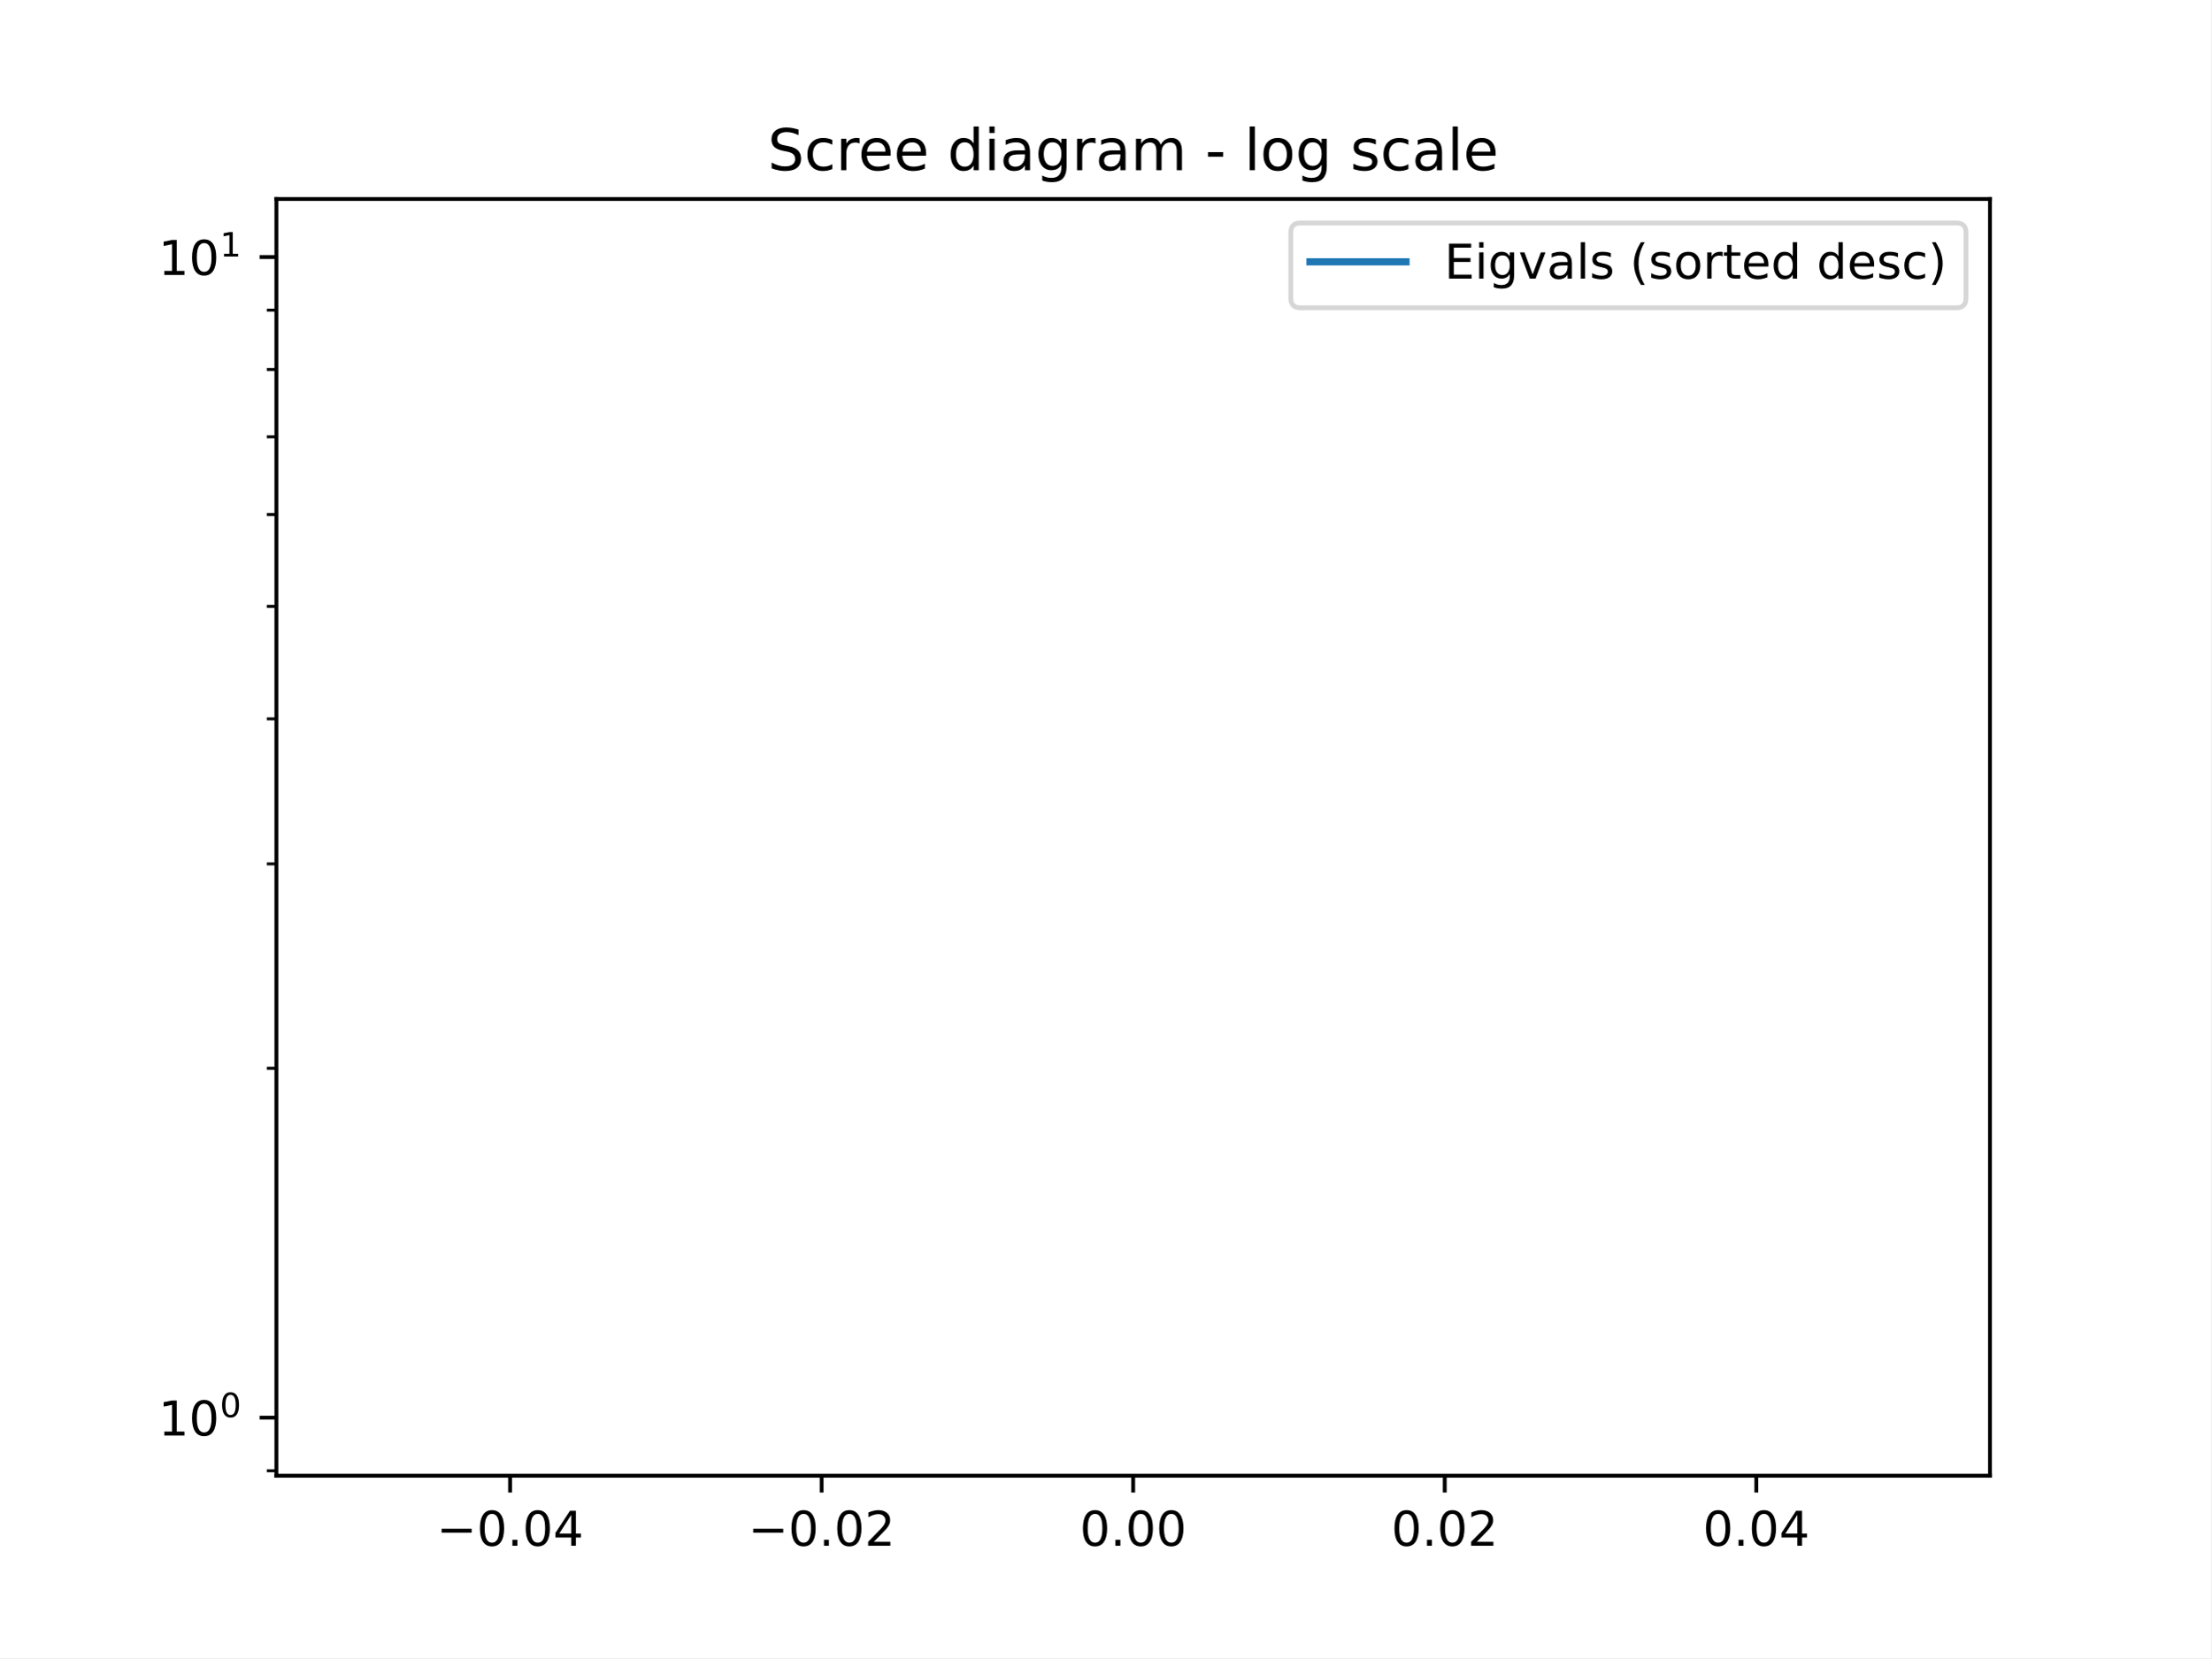
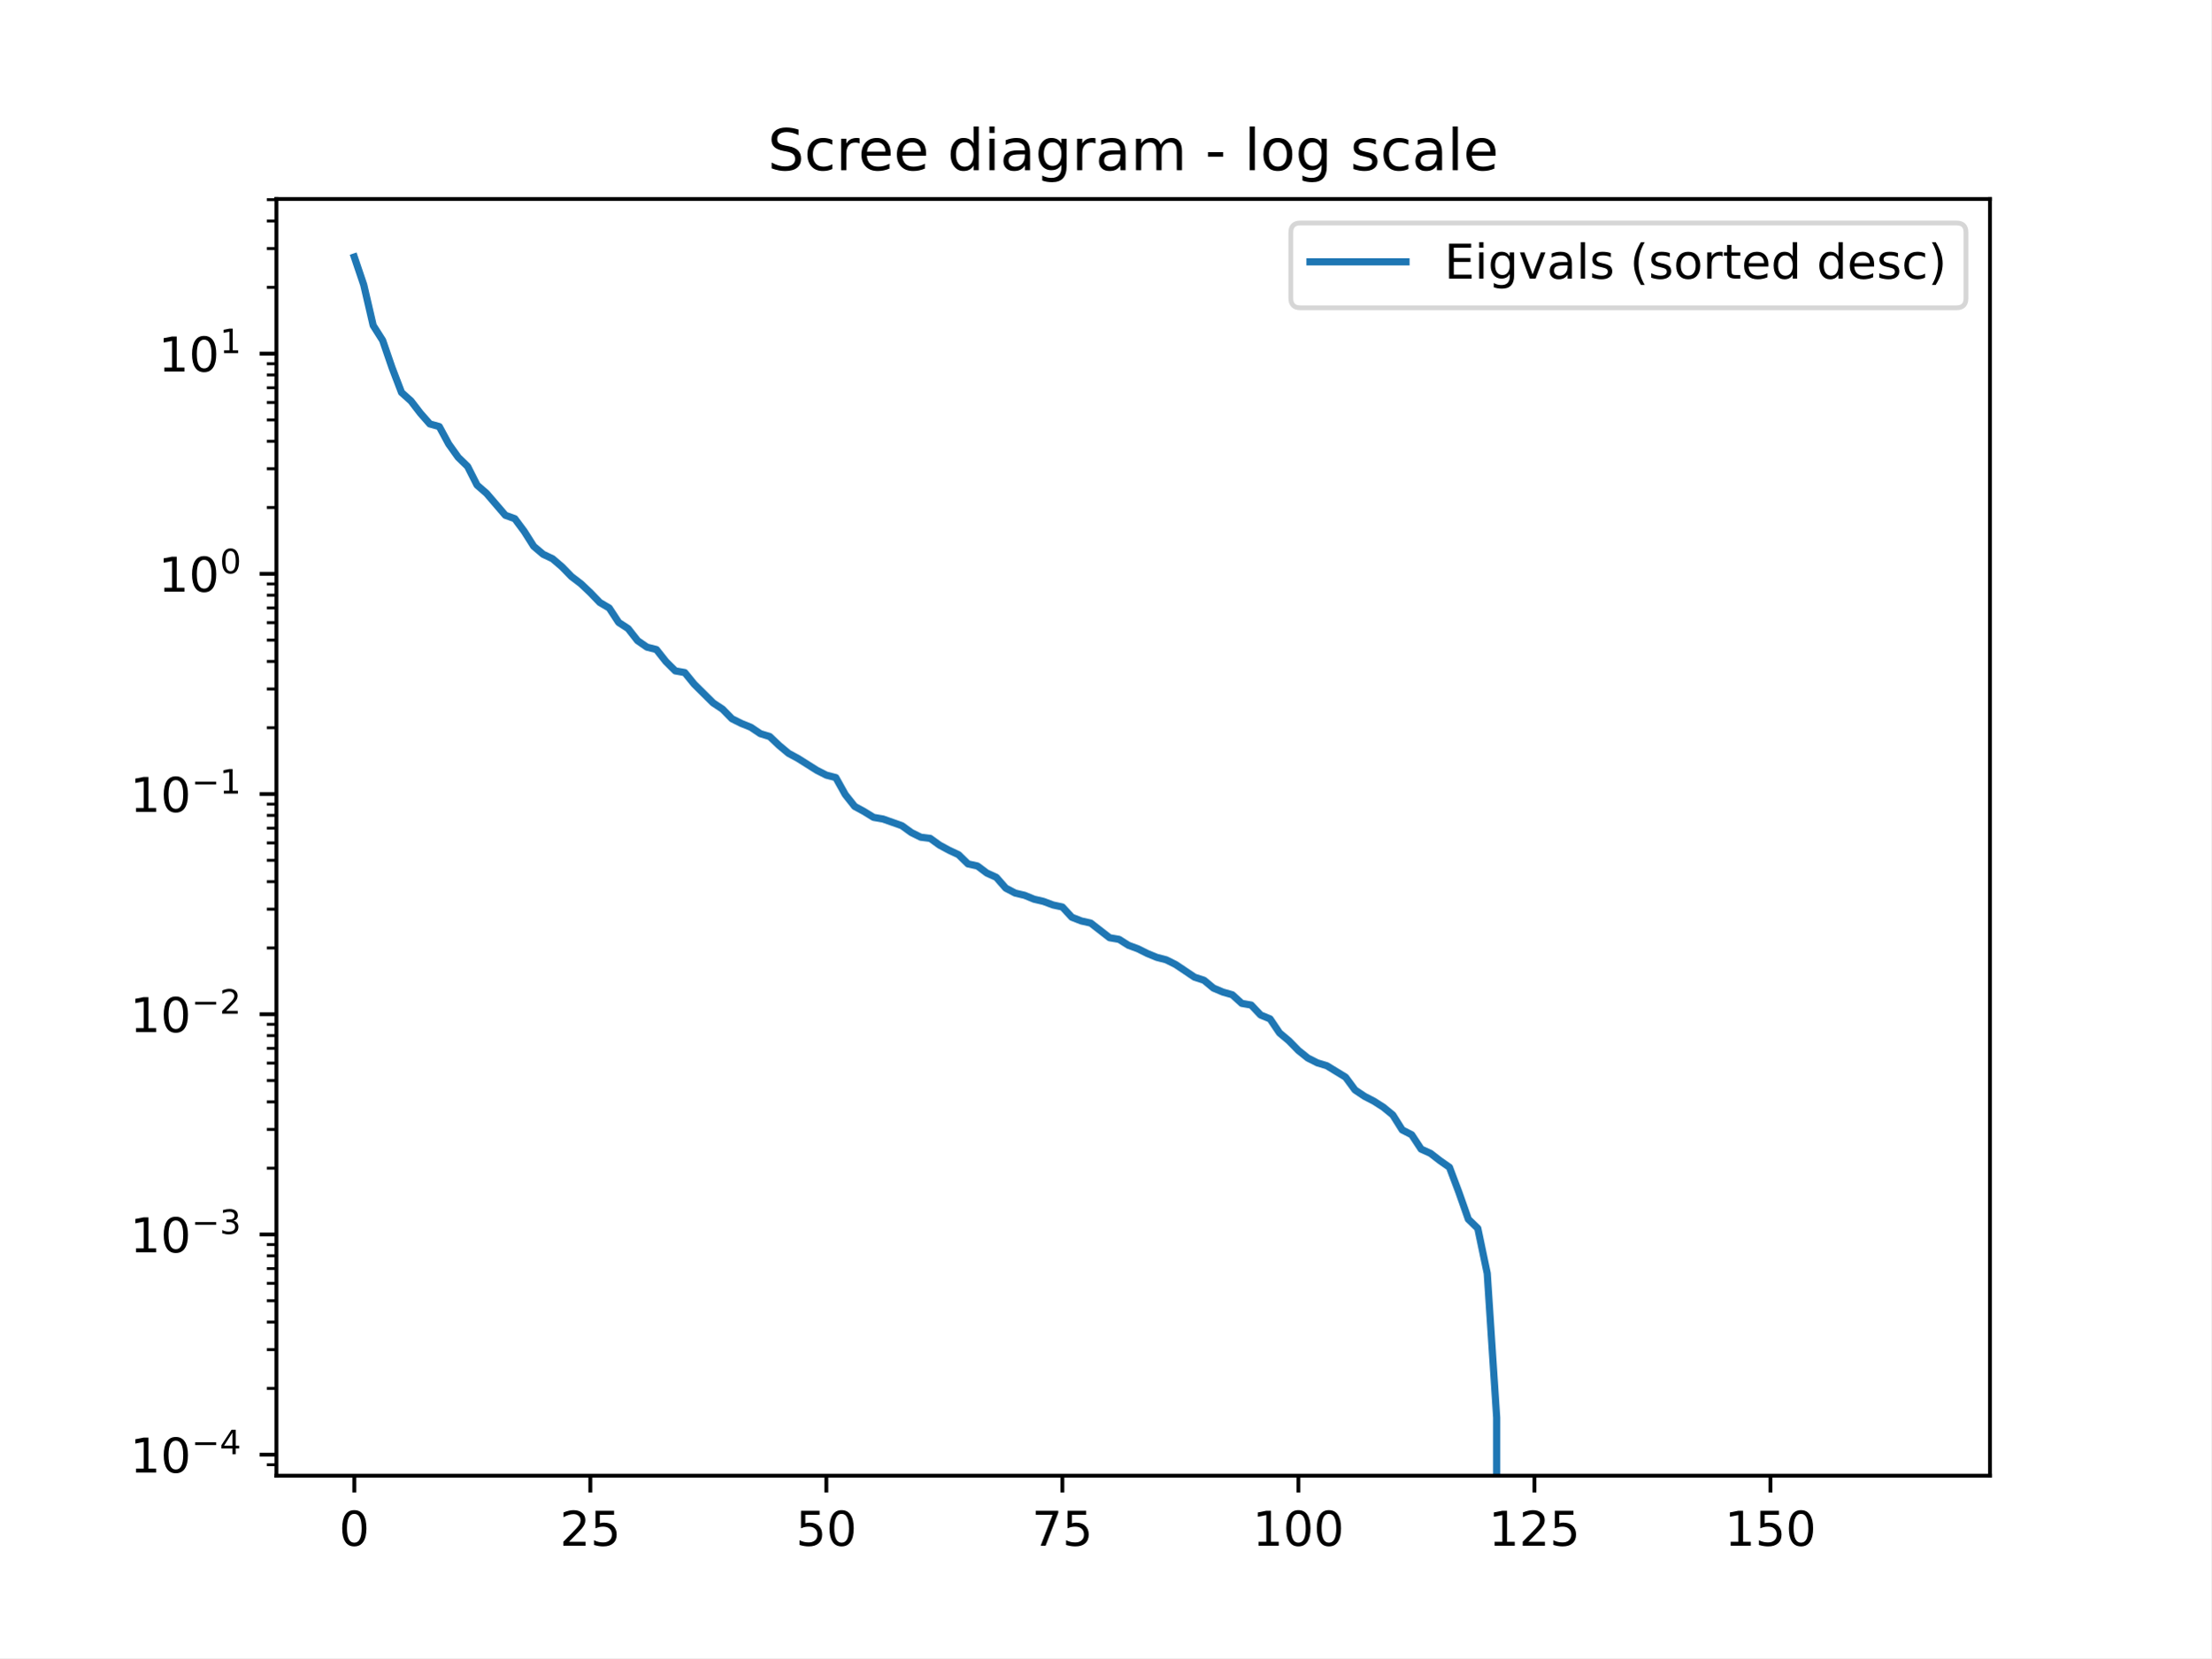
<svg xmlns="http://www.w3.org/2000/svg" xmlns:xlink="http://www.w3.org/1999/xlink" width="460.8pt" height="345.6pt" viewBox="0 0 460.8 345.6" version="1.1">
  <defs>
    <style type="text/css">*{stroke-linejoin: round; stroke-linecap: butt}</style>
  </defs>
  <g id="figure_1">
    <g id="patch_1">
      <path d="M 0 345.6  L 460.8 345.6  L 460.8 0  L 0 0  z " style="fill: #ffffff" />
    </g>
    <g id="axes_1">
      <g id="patch_2">
        <path d="M 57.6 307.584  L 414.72 307.584  L 414.72 41.472  L 57.6 41.472  z " style="fill: #ffffff" />
      </g>
      <g id="matplotlib.axis_1">
        <g id="xtick_1">
          <g id="line2d_1">
            <defs>
-               <path id="mbc5d91ff76" d="M 0 0  L 0 3.5  " style="stroke: #000000; stroke-width: 0.8" />
+               <path id="md32eb98d03" d="M 0 0  L 0 3.5  " style="stroke: #000000; stroke-width: 0.8" />
            </defs>
            <g>
-               <use xlink:href="#mbc5d91ff76" x="106.298" y="307.584" style="stroke: #000000; stroke-width: 0.8" />
+               <use xlink:href="#md32eb98d03" x="73.833" y="307.584" style="stroke: #000000; stroke-width: 0.8" />
            </g>
          </g>
          <g id="text_1">
-             <g transform="translate(90.97553 322.1824) scale(0.1 -0.1)">
+             <g transform="translate(70.65148 322.1824) scale(0.1 -0.1)">
              <defs>
-                 <path id="DejaVuSans-2212" d="M 678 2272  L 4684 2272  L 4684 1741  L 678 1741  L 678 2272  z " transform="scale(0.015625)" />
                <path id="DejaVuSans-30" d="M 2034 4250  Q 1547 4250 1301 3770  Q 1056 3291 1056 2328  Q 1056 1369 1301 889  Q 1547 409 2034 409  Q 2525 409 2770 889  Q 3016 1369 3016 2328  Q 3016 3291 2770 3770  Q 2525 4250 2034 4250  z M 2034 4750  Q 2819 4750 3233 4129  Q 3647 3509 3647 2328  Q 3647 1150 3233 529  Q 2819 -91 2034 -91  Q 1250 -91 836 529  Q 422 1150 422 2328  Q 422 3509 836 4129  Q 1250 4750 2034 4750  z " transform="scale(0.015625)" />
-                 <path id="DejaVuSans-2e" d="M 684 794  L 1344 794  L 1344 0  L 684 0  L 684 794  z " transform="scale(0.015625)" />
-                 <path id="DejaVuSans-34" d="M 2419 4116  L 825 1625  L 2419 1625  L 2419 4116  z M 2253 4666  L 3047 4666  L 3047 1625  L 3713 1625  L 3713 1100  L 3047 1100  L 3047 0  L 2419 0  L 2419 1100  L 313 1100  L 313 1709  L 2253 4666  z " transform="scale(0.015625)" />
              </defs>
-               <use xlink:href="#DejaVuSans-2212" />
-               <use xlink:href="#DejaVuSans-30" transform="translate(83.78906 0)" />
-               <use xlink:href="#DejaVuSans-2e" transform="translate(147.4121 0)" />
-               <use xlink:href="#DejaVuSans-30" transform="translate(179.1992 0)" />
-               <use xlink:href="#DejaVuSans-34" transform="translate(242.8223 0)" />
+               <use xlink:href="#DejaVuSans-30" />
            </g>
          </g>
        </g>
        <g id="xtick_2">
          <g id="line2d_2">
            <g>
-               <use xlink:href="#mbc5d91ff76" x="171.229" y="307.584" style="stroke: #000000; stroke-width: 0.8" />
+               <use xlink:href="#md32eb98d03" x="123.023" y="307.584" style="stroke: #000000; stroke-width: 0.8" />
            </g>
          </g>
          <g id="text_2">
-             <g transform="translate(155.9064 322.1824) scale(0.1 -0.1)">
+             <g transform="translate(116.6603 322.1824) scale(0.1 -0.1)">
              <defs>
                <path id="DejaVuSans-32" d="M 1228 531  L 3431 531  L 3431 0  L 469 0  L 469 531  Q 828 903 1448 1529  Q 2069 2156 2228 2338  Q 2531 2678 2651 2914  Q 2772 3150 2772 3378  Q 2772 3750 2511 3984  Q 2250 4219 1831 4219  Q 1534 4219 1204 4116  Q 875 4013 500 3803  L 500 4441  Q 881 4594 1212 4672  Q 1544 4750 1819 4750  Q 2544 4750 2975 4387  Q 3406 4025 3406 3419  Q 3406 3131 3298 2873  Q 3191 2616 2906 2266  Q 2828 2175 2409 1742  Q 1991 1309 1228 531  z " transform="scale(0.015625)" />
+                 <path id="DejaVuSans-35" d="M 691 4666  L 3169 4666  L 3169 4134  L 1269 4134  L 1269 2991  Q 1406 3038 1543 3061  Q 1681 3084 1819 3084  Q 2600 3084 3056 2656  Q 3513 2228 3513 1497  Q 3513 744 3044 326  Q 2575 -91 1722 -91  Q 1428 -91 1123 -41  Q 819 9 494 109  L 494 744  Q 775 591 1075 516  Q 1375 441 1709 441  Q 2250 441 2565 725  Q 2881 1009 2881 1497  Q 2881 1984 2565 2268  Q 2250 2553 1709 2553  Q 1456 2553 1204 2497  Q 953 2441 691 2322  L 691 4666  z " transform="scale(0.015625)" />
              </defs>
-               <use xlink:href="#DejaVuSans-2212" />
-               <use xlink:href="#DejaVuSans-30" transform="translate(83.78906 0)" />
-               <use xlink:href="#DejaVuSans-2e" transform="translate(147.4121 0)" />
-               <use xlink:href="#DejaVuSans-30" transform="translate(179.1992 0)" />
-               <use xlink:href="#DejaVuSans-32" transform="translate(242.8223 0)" />
+               <use xlink:href="#DejaVuSans-32" />
+               <use xlink:href="#DejaVuSans-35" transform="translate(63.62305 0)" />
            </g>
          </g>
        </g>
        <g id="xtick_3">
          <g id="line2d_3">
            <g>
-               <use xlink:href="#mbc5d91ff76" x="236.16" y="307.584" style="stroke: #000000; stroke-width: 0.8" />
+               <use xlink:href="#md32eb98d03" x="172.213" y="307.584" style="stroke: #000000; stroke-width: 0.8" />
            </g>
          </g>
          <g id="text_3">
-             <g transform="translate(225.0272 322.1824) scale(0.1 -0.1)">
-               <use xlink:href="#DejaVuSans-30" />
-               <use xlink:href="#DejaVuSans-2e" transform="translate(63.62305 0)" />
-               <use xlink:href="#DejaVuSans-30" transform="translate(95.41016 0)" />
-               <use xlink:href="#DejaVuSans-30" transform="translate(159.0332 0)" />
+             <g transform="translate(165.8504 322.1824) scale(0.1 -0.1)">
+               <use xlink:href="#DejaVuSans-35" />
+               <use xlink:href="#DejaVuSans-30" transform="translate(63.62305 0)" />
            </g>
          </g>
        </g>
        <g id="xtick_4">
          <g id="line2d_4">
            <g>
-               <use xlink:href="#mbc5d91ff76" x="301.091" y="307.584" style="stroke: #000000; stroke-width: 0.8" />
+               <use xlink:href="#md32eb98d03" x="221.403" y="307.584" style="stroke: #000000; stroke-width: 0.8" />
            </g>
          </g>
          <g id="text_4">
-             <g transform="translate(289.9581 322.1824) scale(0.1 -0.1)">
-               <use xlink:href="#DejaVuSans-30" />
-               <use xlink:href="#DejaVuSans-2e" transform="translate(63.62305 0)" />
-               <use xlink:href="#DejaVuSans-30" transform="translate(95.41016 0)" />
-               <use xlink:href="#DejaVuSans-32" transform="translate(159.0332 0)" />
+             <g transform="translate(215.0405 322.1824) scale(0.1 -0.1)">
+               <defs>
+                 <path id="DejaVuSans-37" d="M 525 4666  L 3525 4666  L 3525 4397  L 1831 0  L 1172 0  L 2766 4134  L 525 4134  L 525 4666  z " transform="scale(0.015625)" />
+               </defs>
+               <use xlink:href="#DejaVuSans-37" />
+               <use xlink:href="#DejaVuSans-35" transform="translate(63.62305 0)" />
            </g>
          </g>
        </g>
        <g id="xtick_5">
          <g id="line2d_5">
            <g>
-               <use xlink:href="#mbc5d91ff76" x="366.022" y="307.584" style="stroke: #000000; stroke-width: 0.8" />
+               <use xlink:href="#md32eb98d03" x="270.593" y="307.584" style="stroke: #000000; stroke-width: 0.8" />
            </g>
          </g>
          <g id="text_5">
-             <g transform="translate(354.889 322.1824) scale(0.1 -0.1)">
-               <use xlink:href="#DejaVuSans-30" />
-               <use xlink:href="#DejaVuSans-2e" transform="translate(63.62305 0)" />
-               <use xlink:href="#DejaVuSans-30" transform="translate(95.41016 0)" />
-               <use xlink:href="#DejaVuSans-34" transform="translate(159.0332 0)" />
-             </g>
-           </g>
-         </g>
-       </g>
-       <g id="matplotlib.axis_2">
-         <g id="ytick_1">
-           <g id="line2d_6">
-             <defs>
-               <path id="m06002a6e03" d="M 0 0  L -3.5 0  " style="stroke: #000000; stroke-width: 0.8" />
-             </defs>
-             <g>
-               <use xlink:href="#m06002a6e03" x="57.6" y="295.488" style="stroke: #000000; stroke-width: 0.8" />
-             </g>
-           </g>
-           <g id="text_6">
-             <g transform="translate(33 299.2872) scale(0.1 -0.1)">
+             <g transform="translate(261.0493 322.1824) scale(0.1 -0.1)">
              <defs>
                <path id="DejaVuSans-31" d="M 794 531  L 1825 531  L 1825 4091  L 703 3866  L 703 4441  L 1819 4666  L 2450 4666  L 2450 531  L 3481 531  L 3481 0  L 794 0  L 794 531  z " transform="scale(0.015625)" />
              </defs>
+               <use xlink:href="#DejaVuSans-31" />
+               <use xlink:href="#DejaVuSans-30" transform="translate(63.62305 0)" />
+               <use xlink:href="#DejaVuSans-30" transform="translate(127.2461 0)" />
+             </g>
+           </g>
+         </g>
+         <g id="xtick_6">
+           <g id="line2d_6">
+             <g>
+               <use xlink:href="#md32eb98d03" x="319.783" y="307.584" style="stroke: #000000; stroke-width: 0.8" />
+             </g>
+           </g>
+           <g id="text_6">
+             <g transform="translate(310.2394 322.1824) scale(0.1 -0.1)">
+               <use xlink:href="#DejaVuSans-31" />
+               <use xlink:href="#DejaVuSans-32" transform="translate(63.62305 0)" />
+               <use xlink:href="#DejaVuSans-35" transform="translate(127.2461 0)" />
+             </g>
+           </g>
+         </g>
+         <g id="xtick_7">
+           <g id="line2d_7">
+             <g>
+               <use xlink:href="#md32eb98d03" x="368.973" y="307.584" style="stroke: #000000; stroke-width: 0.8" />
+             </g>
+           </g>
+           <g id="text_7">
+             <g transform="translate(359.4295 322.1824) scale(0.1 -0.1)">
+               <use xlink:href="#DejaVuSans-31" />
+               <use xlink:href="#DejaVuSans-35" transform="translate(63.62305 0)" />
+               <use xlink:href="#DejaVuSans-30" transform="translate(127.2461 0)" />
+             </g>
+           </g>
+         </g>
+       </g>
+       <g id="matplotlib.axis_2">
+         <g id="ytick_1">
+           <g id="line2d_8">
+             <defs>
+               <path id="m0fd14183c7" d="M 0 0  L -3.5 0  " style="stroke: #000000; stroke-width: 0.8" />
+             </defs>
+             <g>
+               <use xlink:href="#m0fd14183c7" x="57.6" y="303.204" style="stroke: #000000; stroke-width: 0.8" />
+             </g>
+           </g>
+           <g id="text_8">
+             <g transform="translate(27.1 307.0034) scale(0.1 -0.1)">
+               <defs>
+                 <path id="DejaVuSans-2212" d="M 678 2272  L 4684 2272  L 4684 1741  L 678 1741  L 678 2272  z " transform="scale(0.015625)" />
+                 <path id="DejaVuSans-34" d="M 2419 4116  L 825 1625  L 2419 1625  L 2419 4116  z M 2253 4666  L 3047 4666  L 3047 1625  L 3713 1625  L 3713 1100  L 3047 1100  L 3047 0  L 2419 0  L 2419 1100  L 313 1100  L 313 1709  L 2253 4666  z " transform="scale(0.015625)" />
+               </defs>
+               <use xlink:href="#DejaVuSans-31" transform="translate(0 0.684375)" />
+               <use xlink:href="#DejaVuSans-30" transform="translate(63.62305 0.684375)" />
+               <use xlink:href="#DejaVuSans-2212" transform="translate(128.2031 38.96563) scale(0.7)" />
+               <use xlink:href="#DejaVuSans-34" transform="translate(186.8555 38.96563) scale(0.7)" />
+             </g>
+           </g>
+         </g>
+         <g id="ytick_2">
+           <g id="line2d_9">
+             <g>
+               <use xlink:href="#m0fd14183c7" x="57.6" y="257.303" style="stroke: #000000; stroke-width: 0.8" />
+             </g>
+           </g>
+           <g id="text_9">
+             <g transform="translate(27.1 261.1024) scale(0.1 -0.1)">
+               <defs>
+                 <path id="DejaVuSans-33" d="M 2597 2516  Q 3050 2419 3304 2112  Q 3559 1806 3559 1356  Q 3559 666 3084 287  Q 2609 -91 1734 -91  Q 1441 -91 1130 -33  Q 819 25 488 141  L 488 750  Q 750 597 1062 519  Q 1375 441 1716 441  Q 2309 441 2620 675  Q 2931 909 2931 1356  Q 2931 1769 2642 2001  Q 2353 2234 1838 2234  L 1294 2234  L 1294 2753  L 1863 2753  Q 2328 2753 2575 2939  Q 2822 3125 2822 3475  Q 2822 3834 2567 4026  Q 2313 4219 1838 4219  Q 1578 4219 1281 4162  Q 984 4106 628 3988  L 628 4550  Q 988 4650 1302 4700  Q 1616 4750 1894 4750  Q 2613 4750 3031 4423  Q 3450 4097 3450 3541  Q 3450 3153 3228 2886  Q 3006 2619 2597 2516  z " transform="scale(0.015625)" />
+               </defs>
+               <use xlink:href="#DejaVuSans-31" transform="translate(0 0.765625)" />
+               <use xlink:href="#DejaVuSans-30" transform="translate(63.62305 0.765625)" />
+               <use xlink:href="#DejaVuSans-2212" transform="translate(128.2031 39.04688) scale(0.7)" />
+               <use xlink:href="#DejaVuSans-33" transform="translate(186.8555 39.04688) scale(0.7)" />
+             </g>
+           </g>
+         </g>
+         <g id="ytick_3">
+           <g id="line2d_10">
+             <g>
+               <use xlink:href="#m0fd14183c7" x="57.6" y="211.402" style="stroke: #000000; stroke-width: 0.8" />
+             </g>
+           </g>
+           <g id="text_10">
+             <g transform="translate(27.1 215.2015) scale(0.1 -0.1)">
+               <use xlink:href="#DejaVuSans-31" transform="translate(0 0.765625)" />
+               <use xlink:href="#DejaVuSans-30" transform="translate(63.62305 0.765625)" />
+               <use xlink:href="#DejaVuSans-2212" transform="translate(128.2031 39.04688) scale(0.7)" />
+               <use xlink:href="#DejaVuSans-32" transform="translate(186.8555 39.04688) scale(0.7)" />
+             </g>
+           </g>
+         </g>
+         <g id="ytick_4">
+           <g id="line2d_11">
+             <g>
+               <use xlink:href="#m0fd14183c7" x="57.6" y="165.501" style="stroke: #000000; stroke-width: 0.8" />
+             </g>
+           </g>
+           <g id="text_11">
+             <g transform="translate(27.1 169.3005) scale(0.1 -0.1)">
+               <use xlink:href="#DejaVuSans-31" transform="translate(0 0.684375)" />
+               <use xlink:href="#DejaVuSans-30" transform="translate(63.62305 0.684375)" />
+               <use xlink:href="#DejaVuSans-2212" transform="translate(128.2031 38.96563) scale(0.7)" />
+               <use xlink:href="#DejaVuSans-31" transform="translate(186.8555 38.96563) scale(0.7)" />
+             </g>
+           </g>
+         </g>
+         <g id="ytick_5">
+           <g id="line2d_12">
+             <g>
+               <use xlink:href="#m0fd14183c7" x="57.6" y="119.6" style="stroke: #000000; stroke-width: 0.8" />
+             </g>
+           </g>
+           <g id="text_12">
+             <g transform="translate(33 123.3995) scale(0.1 -0.1)">
              <use xlink:href="#DejaVuSans-31" transform="translate(0 0.765625)" />
              <use xlink:href="#DejaVuSans-30" transform="translate(63.62305 0.765625)" />
              <use xlink:href="#DejaVuSans-30" transform="translate(128.2031 39.04688) scale(0.7)" />
            </g>
          </g>
        </g>
-         <g id="ytick_2">
-           <g id="line2d_7">
-             <g>
-               <use xlink:href="#m06002a6e03" x="57.6" y="53.568" style="stroke: #000000; stroke-width: 0.8" />
-             </g>
-           </g>
-           <g id="text_7">
-             <g transform="translate(33 57.36722) scale(0.1 -0.1)">
+         <g id="ytick_6">
+           <g id="line2d_13">
+             <g>
+               <use xlink:href="#m0fd14183c7" x="57.6" y="73.699" style="stroke: #000000; stroke-width: 0.8" />
+             </g>
+           </g>
+           <g id="text_13">
+             <g transform="translate(33 77.49853) scale(0.1 -0.1)">
              <use xlink:href="#DejaVuSans-31" transform="translate(0 0.684375)" />
              <use xlink:href="#DejaVuSans-30" transform="translate(63.62305 0.684375)" />
              <use xlink:href="#DejaVuSans-31" transform="translate(128.2031 38.96563) scale(0.7)" />
            </g>
          </g>
        </g>
-         <g id="ytick_3">
-           <g id="line2d_8">
+         <g id="ytick_7">
+           <g id="line2d_14">
            <defs>
-               <path id="m8981469323" d="M 0 0  L -2 0  " style="stroke: #000000; stroke-width: 0.6" />
+               <path id="m5b9fb569d4" d="M 0 0  L -2 0  " style="stroke: #000000; stroke-width: 0.6" />
            </defs>
            <g>
-               <use xlink:href="#m8981469323" x="57.6" y="306.558" style="stroke: #000000; stroke-width: 0.6" />
-             </g>
-           </g>
-         </g>
-         <g id="ytick_4">
-           <g id="line2d_9">
-             <g>
-               <use xlink:href="#m8981469323" x="57.6" y="222.663" style="stroke: #000000; stroke-width: 0.6" />
-             </g>
-           </g>
-         </g>
-         <g id="ytick_5">
-           <g id="line2d_10">
-             <g>
-               <use xlink:href="#m8981469323" x="57.6" y="180.063" style="stroke: #000000; stroke-width: 0.6" />
-             </g>
-           </g>
-         </g>
-         <g id="ytick_6">
-           <g id="line2d_11">
-             <g>
-               <use xlink:href="#m8981469323" x="57.6" y="149.838" style="stroke: #000000; stroke-width: 0.6" />
-             </g>
-           </g>
-         </g>
-         <g id="ytick_7">
-           <g id="line2d_12">
-             <g>
-               <use xlink:href="#m8981469323" x="57.6" y="126.393" style="stroke: #000000; stroke-width: 0.6" />
+               <use xlink:href="#m5b9fb569d4" x="57.6" y="305.305" style="stroke: #000000; stroke-width: 0.6" />
            </g>
          </g>
        </g>
        <g id="ytick_8">
-           <g id="line2d_13">
-             <g>
-               <use xlink:href="#m8981469323" x="57.6" y="107.238" style="stroke: #000000; stroke-width: 0.6" />
+           <g id="line2d_15">
+             <g>
+               <use xlink:href="#m5b9fb569d4" x="57.6" y="289.387" style="stroke: #000000; stroke-width: 0.6" />
            </g>
          </g>
        </g>
        <g id="ytick_9">
-           <g id="line2d_14">
-             <g>
-               <use xlink:href="#m8981469323" x="57.6" y="91.042" style="stroke: #000000; stroke-width: 0.6" />
+           <g id="line2d_16">
+             <g>
+               <use xlink:href="#m5b9fb569d4" x="57.6" y="281.304" style="stroke: #000000; stroke-width: 0.6" />
            </g>
          </g>
        </g>
        <g id="ytick_10">
-           <g id="line2d_15">
-             <g>
-               <use xlink:href="#m8981469323" x="57.6" y="77.012" style="stroke: #000000; stroke-width: 0.6" />
+           <g id="line2d_17">
+             <g>
+               <use xlink:href="#m5b9fb569d4" x="57.6" y="275.569" style="stroke: #000000; stroke-width: 0.6" />
            </g>
          </g>
        </g>
        <g id="ytick_11">
-           <g id="line2d_16">
-             <g>
-               <use xlink:href="#m8981469323" x="57.6" y="64.638" style="stroke: #000000; stroke-width: 0.6" />
-             </g>
-           </g>
-         </g>
-       </g>
-       <g id="line2d_17">
-         <path d="M 0 0  " clip-path="url(#pdf485a52f0)" style="fill: none; stroke: #1f77b4; stroke-width: 1.5; stroke-linecap: square" />
+           <g id="line2d_18">
+             <g>
+               <use xlink:href="#m5b9fb569d4" x="57.6" y="271.121" style="stroke: #000000; stroke-width: 0.6" />
+             </g>
+           </g>
+         </g>
+         <g id="ytick_12">
+           <g id="line2d_19">
+             <g>
+               <use xlink:href="#m5b9fb569d4" x="57.6" y="267.486" style="stroke: #000000; stroke-width: 0.6" />
+             </g>
+           </g>
+         </g>
+         <g id="ytick_13">
+           <g id="line2d_20">
+             <g>
+               <use xlink:href="#m5b9fb569d4" x="57.6" y="264.413" style="stroke: #000000; stroke-width: 0.6" />
+             </g>
+           </g>
+         </g>
+         <g id="ytick_14">
+           <g id="line2d_21">
+             <g>
+               <use xlink:href="#m5b9fb569d4" x="57.6" y="261.751" style="stroke: #000000; stroke-width: 0.6" />
+             </g>
+           </g>
+         </g>
+         <g id="ytick_15">
+           <g id="line2d_22">
+             <g>
+               <use xlink:href="#m5b9fb569d4" x="57.6" y="259.404" style="stroke: #000000; stroke-width: 0.6" />
+             </g>
+           </g>
+         </g>
+         <g id="ytick_16">
+           <g id="line2d_23">
+             <g>
+               <use xlink:href="#m5b9fb569d4" x="57.6" y="243.486" style="stroke: #000000; stroke-width: 0.6" />
+             </g>
+           </g>
+         </g>
+         <g id="ytick_17">
+           <g id="line2d_24">
+             <g>
+               <use xlink:href="#m5b9fb569d4" x="57.6" y="235.403" style="stroke: #000000; stroke-width: 0.6" />
+             </g>
+           </g>
+         </g>
+         <g id="ytick_18">
+           <g id="line2d_25">
+             <g>
+               <use xlink:href="#m5b9fb569d4" x="57.6" y="229.668" style="stroke: #000000; stroke-width: 0.6" />
+             </g>
+           </g>
+         </g>
+         <g id="ytick_19">
+           <g id="line2d_26">
+             <g>
+               <use xlink:href="#m5b9fb569d4" x="57.6" y="225.22" style="stroke: #000000; stroke-width: 0.6" />
+             </g>
+           </g>
+         </g>
+         <g id="ytick_20">
+           <g id="line2d_27">
+             <g>
+               <use xlink:href="#m5b9fb569d4" x="57.6" y="221.585" style="stroke: #000000; stroke-width: 0.6" />
+             </g>
+           </g>
+         </g>
+         <g id="ytick_21">
+           <g id="line2d_28">
+             <g>
+               <use xlink:href="#m5b9fb569d4" x="57.6" y="218.512" style="stroke: #000000; stroke-width: 0.6" />
+             </g>
+           </g>
+         </g>
+         <g id="ytick_22">
+           <g id="line2d_29">
+             <g>
+               <use xlink:href="#m5b9fb569d4" x="57.6" y="215.851" style="stroke: #000000; stroke-width: 0.6" />
+             </g>
+           </g>
+         </g>
+         <g id="ytick_23">
+           <g id="line2d_30">
+             <g>
+               <use xlink:href="#m5b9fb569d4" x="57.6" y="213.503" style="stroke: #000000; stroke-width: 0.6" />
+             </g>
+           </g>
+         </g>
+         <g id="ytick_24">
+           <g id="line2d_31">
+             <g>
+               <use xlink:href="#m5b9fb569d4" x="57.6" y="197.585" style="stroke: #000000; stroke-width: 0.6" />
+             </g>
+           </g>
+         </g>
+         <g id="ytick_25">
+           <g id="line2d_32">
+             <g>
+               <use xlink:href="#m5b9fb569d4" x="57.6" y="189.502" style="stroke: #000000; stroke-width: 0.6" />
+             </g>
+           </g>
+         </g>
+         <g id="ytick_26">
+           <g id="line2d_33">
+             <g>
+               <use xlink:href="#m5b9fb569d4" x="57.6" y="183.767" style="stroke: #000000; stroke-width: 0.6" />
+             </g>
+           </g>
+         </g>
+         <g id="ytick_27">
+           <g id="line2d_34">
+             <g>
+               <use xlink:href="#m5b9fb569d4" x="57.6" y="179.319" style="stroke: #000000; stroke-width: 0.6" />
+             </g>
+           </g>
+         </g>
+         <g id="ytick_28">
+           <g id="line2d_35">
+             <g>
+               <use xlink:href="#m5b9fb569d4" x="57.6" y="175.684" style="stroke: #000000; stroke-width: 0.6" />
+             </g>
+           </g>
+         </g>
+         <g id="ytick_29">
+           <g id="line2d_36">
+             <g>
+               <use xlink:href="#m5b9fb569d4" x="57.6" y="172.611" style="stroke: #000000; stroke-width: 0.6" />
+             </g>
+           </g>
+         </g>
+         <g id="ytick_30">
+           <g id="line2d_37">
+             <g>
+               <use xlink:href="#m5b9fb569d4" x="57.6" y="169.95" style="stroke: #000000; stroke-width: 0.6" />
+             </g>
+           </g>
+         </g>
+         <g id="ytick_31">
+           <g id="line2d_38">
+             <g>
+               <use xlink:href="#m5b9fb569d4" x="57.6" y="167.602" style="stroke: #000000; stroke-width: 0.6" />
+             </g>
+           </g>
+         </g>
+         <g id="ytick_32">
+           <g id="line2d_39">
+             <g>
+               <use xlink:href="#m5b9fb569d4" x="57.6" y="151.684" style="stroke: #000000; stroke-width: 0.6" />
+             </g>
+           </g>
+         </g>
+         <g id="ytick_33">
+           <g id="line2d_40">
+             <g>
+               <use xlink:href="#m5b9fb569d4" x="57.6" y="143.601" style="stroke: #000000; stroke-width: 0.6" />
+             </g>
+           </g>
+         </g>
+         <g id="ytick_34">
+           <g id="line2d_41">
+             <g>
+               <use xlink:href="#m5b9fb569d4" x="57.6" y="137.866" style="stroke: #000000; stroke-width: 0.6" />
+             </g>
+           </g>
+         </g>
+         <g id="ytick_35">
+           <g id="line2d_42">
+             <g>
+               <use xlink:href="#m5b9fb569d4" x="57.6" y="133.418" style="stroke: #000000; stroke-width: 0.6" />
+             </g>
+           </g>
+         </g>
+         <g id="ytick_36">
+           <g id="line2d_43">
+             <g>
+               <use xlink:href="#m5b9fb569d4" x="57.6" y="129.783" style="stroke: #000000; stroke-width: 0.6" />
+             </g>
+           </g>
+         </g>
+         <g id="ytick_37">
+           <g id="line2d_44">
+             <g>
+               <use xlink:href="#m5b9fb569d4" x="57.6" y="126.71" style="stroke: #000000; stroke-width: 0.6" />
+             </g>
+           </g>
+         </g>
+         <g id="ytick_38">
+           <g id="line2d_45">
+             <g>
+               <use xlink:href="#m5b9fb569d4" x="57.6" y="124.049" style="stroke: #000000; stroke-width: 0.6" />
+             </g>
+           </g>
+         </g>
+         <g id="ytick_39">
+           <g id="line2d_46">
+             <g>
+               <use xlink:href="#m5b9fb569d4" x="57.6" y="121.701" style="stroke: #000000; stroke-width: 0.6" />
+             </g>
+           </g>
+         </g>
+         <g id="ytick_40">
+           <g id="line2d_47">
+             <g>
+               <use xlink:href="#m5b9fb569d4" x="57.6" y="105.783" style="stroke: #000000; stroke-width: 0.6" />
+             </g>
+           </g>
+         </g>
+         <g id="ytick_41">
+           <g id="line2d_48">
+             <g>
+               <use xlink:href="#m5b9fb569d4" x="57.6" y="97.7" style="stroke: #000000; stroke-width: 0.6" />
+             </g>
+           </g>
+         </g>
+         <g id="ytick_42">
+           <g id="line2d_49">
+             <g>
+               <use xlink:href="#m5b9fb569d4" x="57.6" y="91.965" style="stroke: #000000; stroke-width: 0.6" />
+             </g>
+           </g>
+         </g>
+         <g id="ytick_43">
+           <g id="line2d_50">
+             <g>
+               <use xlink:href="#m5b9fb569d4" x="57.6" y="87.517" style="stroke: #000000; stroke-width: 0.6" />
+             </g>
+           </g>
+         </g>
+         <g id="ytick_44">
+           <g id="line2d_51">
+             <g>
+               <use xlink:href="#m5b9fb569d4" x="57.6" y="83.882" style="stroke: #000000; stroke-width: 0.6" />
+             </g>
+           </g>
+         </g>
+         <g id="ytick_45">
+           <g id="line2d_52">
+             <g>
+               <use xlink:href="#m5b9fb569d4" x="57.6" y="80.809" style="stroke: #000000; stroke-width: 0.6" />
+             </g>
+           </g>
+         </g>
+         <g id="ytick_46">
+           <g id="line2d_53">
+             <g>
+               <use xlink:href="#m5b9fb569d4" x="57.6" y="78.148" style="stroke: #000000; stroke-width: 0.6" />
+             </g>
+           </g>
+         </g>
+         <g id="ytick_47">
+           <g id="line2d_54">
+             <g>
+               <use xlink:href="#m5b9fb569d4" x="57.6" y="75.8" style="stroke: #000000; stroke-width: 0.6" />
+             </g>
+           </g>
+         </g>
+         <g id="ytick_48">
+           <g id="line2d_55">
+             <g>
+               <use xlink:href="#m5b9fb569d4" x="57.6" y="59.882" style="stroke: #000000; stroke-width: 0.6" />
+             </g>
+           </g>
+         </g>
+         <g id="ytick_49">
+           <g id="line2d_56">
+             <g>
+               <use xlink:href="#m5b9fb569d4" x="57.6" y="51.799" style="stroke: #000000; stroke-width: 0.6" />
+             </g>
+           </g>
+         </g>
+         <g id="ytick_50">
+           <g id="line2d_57">
+             <g>
+               <use xlink:href="#m5b9fb569d4" x="57.6" y="46.064" style="stroke: #000000; stroke-width: 0.6" />
+             </g>
+           </g>
+         </g>
+         <g id="ytick_51">
+           <g id="line2d_58">
+             <g>
+               <use xlink:href="#m5b9fb569d4" x="57.6" y="41.616" style="stroke: #000000; stroke-width: 0.6" />
+             </g>
+           </g>
+         </g>
+       </g>
+       <g id="line2d_59">
+         <path d="M 73.833 53.568  L 75.8 59.375  L 77.768 67.831  L 79.736 70.936  L 81.703 76.65  L 83.671 81.798  L 85.638 83.563  L 87.606 86.121  L 89.574 88.357  L 91.541 88.908  L 93.509 92.548  L 95.476 95.303  L 97.444 97.216  L 99.412 101.103  L 101.379 102.813  L 105.314 107.395  L 107.282 108.105  L 109.25 110.755  L 111.217 113.86  L 113.185 115.525  L 115.152 116.457  L 117.12 118.141  L 119.088 120.163  L 121.055 121.661  L 123.023 123.523  L 124.99 125.567  L 126.958 126.725  L 128.926 129.732  L 130.893 131.01  L 132.861 133.523  L 134.828 134.885  L 136.796 135.383  L 138.764 137.877  L 140.731 139.834  L 142.699 140.182  L 144.666 142.594  L 148.602 146.496  L 150.569 147.8  L 152.537 149.808  L 154.504 150.79  L 156.472 151.582  L 158.44 152.91  L 160.407 153.515  L 162.375 155.382  L 164.342 157.023  L 166.31 158.084  L 170.245 160.566  L 172.213 161.561  L 174.18 162.073  L 176.148 165.599  L 178.116 168.083  L 180.083 169.15  L 182.051 170.364  L 184.019 170.704  L 187.954 172.101  L 189.921 173.525  L 191.889 174.499  L 193.857 174.747  L 195.824 176.16  L 197.792 177.22  L 199.759 178.141  L 201.727 180.062  L 203.695 180.493  L 205.662 181.97  L 207.63 182.86  L 209.597 185.111  L 211.565 186.146  L 213.533 186.611  L 215.5 187.422  L 217.468 187.884  L 219.435 188.619  L 221.403 189.049  L 223.371 191.181  L 225.338 191.953  L 227.306 192.397  L 231.241 195.453  L 233.209 195.791  L 235.176 197.03  L 237.144 197.756  L 239.111 198.738  L 241.079 199.544  L 243.047 200.06  L 245.014 201.039  L 248.949 203.68  L 250.917 204.318  L 252.885 205.949  L 254.852 206.783  L 256.82 207.345  L 258.787 209.136  L 260.755 209.484  L 262.723 211.564  L 264.69 212.372  L 266.658 215.294  L 268.625 216.944  L 270.593 218.955  L 272.561 220.531  L 274.528 221.527  L 276.496 222.123  L 280.431 224.527  L 282.399 227.194  L 284.366 228.507  L 286.334 229.529  L 288.301 230.784  L 290.269 232.394  L 292.237 235.519  L 294.204 236.523  L 296.172 239.514  L 298.14 240.407  L 300.107 241.93  L 302.075 243.301  L 304.042 248.528  L 306.01 254.126  L 307.978 256.035  L 309.945 265.417  L 311.913 295.488  L 311.915 346.6  L 311.915 346.6  " clip-path="url(#p2d67633fcb)" style="fill: none; stroke: #1f77b4; stroke-width: 1.5; stroke-linecap: square" />
      </g>
      <g id="patch_3">
        <path d="M 57.6 307.584  L 57.6 41.472  " style="fill: none; stroke: #000000; stroke-width: 0.8; stroke-linejoin: miter; stroke-linecap: square" />
      </g>
      <g id="patch_4">
        <path d="M 414.72 307.584  L 414.72 41.472  " style="fill: none; stroke: #000000; stroke-width: 0.8; stroke-linejoin: miter; stroke-linecap: square" />
      </g>
      <g id="patch_5">
        <path d="M 57.6 307.584  L 414.72 307.584  " style="fill: none; stroke: #000000; stroke-width: 0.8; stroke-linejoin: miter; stroke-linecap: square" />
      </g>
      <g id="patch_6">
        <path d="M 57.6 41.472  L 414.72 41.472  " style="fill: none; stroke: #000000; stroke-width: 0.8; stroke-linejoin: miter; stroke-linecap: square" />
      </g>
-       <g id="text_8">
+       <g id="text_14">
        <g transform="translate(159.9872 35.472) scale(0.12 -0.12)">
          <defs>
            <path id="DejaVuSans-53" d="M 3425 4513  L 3425 3897  Q 3066 4069 2747 4153  Q 2428 4238 2131 4238  Q 1616 4238 1336 4038  Q 1056 3838 1056 3469  Q 1056 3159 1242 3001  Q 1428 2844 1947 2747  L 2328 2669  Q 3034 2534 3370 2195  Q 3706 1856 3706 1288  Q 3706 609 3251 259  Q 2797 -91 1919 -91  Q 1588 -91 1214 -16  Q 841 59 441 206  L 441 856  Q 825 641 1194 531  Q 1563 422 1919 422  Q 2459 422 2753 634  Q 3047 847 3047 1241  Q 3047 1584 2836 1778  Q 2625 1972 2144 2069  L 1759 2144  Q 1053 2284 737 2584  Q 422 2884 422 3419  Q 422 4038 858 4394  Q 1294 4750 2059 4750  Q 2388 4750 2728 4690  Q 3069 4631 3425 4513  z " transform="scale(0.015625)" />
            <path id="DejaVuSans-63" d="M 3122 3366  L 3122 2828  Q 2878 2963 2633 3030  Q 2388 3097 2138 3097  Q 1578 3097 1268 2742  Q 959 2388 959 1747  Q 959 1106 1268 751  Q 1578 397 2138 397  Q 2388 397 2633 464  Q 2878 531 3122 666  L 3122 134  Q 2881 22 2623 -34  Q 2366 -91 2075 -91  Q 1284 -91 818 406  Q 353 903 353 1747  Q 353 2603 823 3093  Q 1294 3584 2113 3584  Q 2378 3584 2631 3529  Q 2884 3475 3122 3366  z " transform="scale(0.015625)" />
            <path id="DejaVuSans-72" d="M 2631 2963  Q 2534 3019 2420 3045  Q 2306 3072 2169 3072  Q 1681 3072 1420 2755  Q 1159 2438 1159 1844  L 1159 0  L 581 0  L 581 3500  L 1159 3500  L 1159 2956  Q 1341 3275 1631 3429  Q 1922 3584 2338 3584  Q 2397 3584 2469 3576  Q 2541 3569 2628 3553  L 2631 2963  z " transform="scale(0.015625)" />
            <path id="DejaVuSans-65" d="M 3597 1894  L 3597 1613  L 953 1613  Q 991 1019 1311 708  Q 1631 397 2203 397  Q 2534 397 2845 478  Q 3156 559 3463 722  L 3463 178  Q 3153 47 2828 -22  Q 2503 -91 2169 -91  Q 1331 -91 842 396  Q 353 884 353 1716  Q 353 2575 817 3079  Q 1281 3584 2069 3584  Q 2775 3584 3186 3129  Q 3597 2675 3597 1894  z M 3022 2063  Q 3016 2534 2758 2815  Q 2500 3097 2075 3097  Q 1594 3097 1305 2825  Q 1016 2553 972 2059  L 3022 2063  z " transform="scale(0.015625)" />
            <path id="DejaVuSans-20" transform="scale(0.015625)" />
            <path id="DejaVuSans-64" d="M 2906 2969  L 2906 4863  L 3481 4863  L 3481 0  L 2906 0  L 2906 525  Q 2725 213 2448 61  Q 2172 -91 1784 -91  Q 1150 -91 751 415  Q 353 922 353 1747  Q 353 2572 751 3078  Q 1150 3584 1784 3584  Q 2172 3584 2448 3432  Q 2725 3281 2906 2969  z M 947 1747  Q 947 1113 1208 752  Q 1469 391 1925 391  Q 2381 391 2643 752  Q 2906 1113 2906 1747  Q 2906 2381 2643 2742  Q 2381 3103 1925 3103  Q 1469 3103 1208 2742  Q 947 2381 947 1747  z " transform="scale(0.015625)" />
            <path id="DejaVuSans-69" d="M 603 3500  L 1178 3500  L 1178 0  L 603 0  L 603 3500  z M 603 4863  L 1178 4863  L 1178 4134  L 603 4134  L 603 4863  z " transform="scale(0.015625)" />
            <path id="DejaVuSans-61" d="M 2194 1759  Q 1497 1759 1228 1600  Q 959 1441 959 1056  Q 959 750 1161 570  Q 1363 391 1709 391  Q 2188 391 2477 730  Q 2766 1069 2766 1631  L 2766 1759  L 2194 1759  z M 3341 1997  L 3341 0  L 2766 0  L 2766 531  Q 2569 213 2275 61  Q 1981 -91 1556 -91  Q 1019 -91 701 211  Q 384 513 384 1019  Q 384 1609 779 1909  Q 1175 2209 1959 2209  L 2766 2209  L 2766 2266  Q 2766 2663 2505 2880  Q 2244 3097 1772 3097  Q 1472 3097 1187 3025  Q 903 2953 641 2809  L 641 3341  Q 956 3463 1253 3523  Q 1550 3584 1831 3584  Q 2591 3584 2966 3190  Q 3341 2797 3341 1997  z " transform="scale(0.015625)" />
            <path id="DejaVuSans-67" d="M 2906 1791  Q 2906 2416 2648 2759  Q 2391 3103 1925 3103  Q 1463 3103 1205 2759  Q 947 2416 947 1791  Q 947 1169 1205 825  Q 1463 481 1925 481  Q 2391 481 2648 825  Q 2906 1169 2906 1791  z M 3481 434  Q 3481 -459 3084 -895  Q 2688 -1331 1869 -1331  Q 1566 -1331 1297 -1286  Q 1028 -1241 775 -1147  L 775 -588  Q 1028 -725 1275 -790  Q 1522 -856 1778 -856  Q 2344 -856 2625 -561  Q 2906 -266 2906 331  L 2906 616  Q 2728 306 2450 153  Q 2172 0 1784 0  Q 1141 0 747 490  Q 353 981 353 1791  Q 353 2603 747 3093  Q 1141 3584 1784 3584  Q 2172 3584 2450 3431  Q 2728 3278 2906 2969  L 2906 3500  L 3481 3500  L 3481 434  z " transform="scale(0.015625)" />
            <path id="DejaVuSans-6d" d="M 3328 2828  Q 3544 3216 3844 3400  Q 4144 3584 4550 3584  Q 5097 3584 5394 3201  Q 5691 2819 5691 2113  L 5691 0  L 5113 0  L 5113 2094  Q 5113 2597 4934 2840  Q 4756 3084 4391 3084  Q 3944 3084 3684 2787  Q 3425 2491 3425 1978  L 3425 0  L 2847 0  L 2847 2094  Q 2847 2600 2669 2842  Q 2491 3084 2119 3084  Q 1678 3084 1418 2786  Q 1159 2488 1159 1978  L 1159 0  L 581 0  L 581 3500  L 1159 3500  L 1159 2956  Q 1356 3278 1631 3431  Q 1906 3584 2284 3584  Q 2666 3584 2933 3390  Q 3200 3197 3328 2828  z " transform="scale(0.015625)" />
            <path id="DejaVuSans-2d" d="M 313 2009  L 1997 2009  L 1997 1497  L 313 1497  L 313 2009  z " transform="scale(0.015625)" />
            <path id="DejaVuSans-6c" d="M 603 4863  L 1178 4863  L 1178 0  L 603 0  L 603 4863  z " transform="scale(0.015625)" />
            <path id="DejaVuSans-6f" d="M 1959 3097  Q 1497 3097 1228 2736  Q 959 2375 959 1747  Q 959 1119 1226 758  Q 1494 397 1959 397  Q 2419 397 2687 759  Q 2956 1122 2956 1747  Q 2956 2369 2687 2733  Q 2419 3097 1959 3097  z M 1959 3584  Q 2709 3584 3137 3096  Q 3566 2609 3566 1747  Q 3566 888 3137 398  Q 2709 -91 1959 -91  Q 1206 -91 779 398  Q 353 888 353 1747  Q 353 2609 779 3096  Q 1206 3584 1959 3584  z " transform="scale(0.015625)" />
            <path id="DejaVuSans-73" d="M 2834 3397  L 2834 2853  Q 2591 2978 2328 3040  Q 2066 3103 1784 3103  Q 1356 3103 1142 2972  Q 928 2841 928 2578  Q 928 2378 1081 2264  Q 1234 2150 1697 2047  L 1894 2003  Q 2506 1872 2764 1633  Q 3022 1394 3022 966  Q 3022 478 2636 193  Q 2250 -91 1575 -91  Q 1294 -91 989 -36  Q 684 19 347 128  L 347 722  Q 666 556 975 473  Q 1284 391 1588 391  Q 1994 391 2212 530  Q 2431 669 2431 922  Q 2431 1156 2273 1281  Q 2116 1406 1581 1522  L 1381 1569  Q 847 1681 609 1914  Q 372 2147 372 2553  Q 372 3047 722 3315  Q 1072 3584 1716 3584  Q 2034 3584 2315 3537  Q 2597 3491 2834 3397  z " transform="scale(0.015625)" />
          </defs>
          <use xlink:href="#DejaVuSans-53" />
          <use xlink:href="#DejaVuSans-63" transform="translate(63.47656 0)" />
          <use xlink:href="#DejaVuSans-72" transform="translate(118.457 0)" />
          <use xlink:href="#DejaVuSans-65" transform="translate(157.3203 0)" />
          <use xlink:href="#DejaVuSans-65" transform="translate(218.8438 0)" />
          <use xlink:href="#DejaVuSans-20" transform="translate(280.3672 0)" />
          <use xlink:href="#DejaVuSans-64" transform="translate(312.1543 0)" />
          <use xlink:href="#DejaVuSans-69" transform="translate(375.6309 0)" />
          <use xlink:href="#DejaVuSans-61" transform="translate(403.4141 0)" />
          <use xlink:href="#DejaVuSans-67" transform="translate(464.6934 0)" />
          <use xlink:href="#DejaVuSans-72" transform="translate(528.1699 0)" />
          <use xlink:href="#DejaVuSans-61" transform="translate(569.2832 0)" />
          <use xlink:href="#DejaVuSans-6d" transform="translate(630.5625 0)" />
          <use xlink:href="#DejaVuSans-20" transform="translate(727.9746 0)" />
          <use xlink:href="#DejaVuSans-2d" transform="translate(759.7617 0)" />
          <use xlink:href="#DejaVuSans-20" transform="translate(795.8457 0)" />
          <use xlink:href="#DejaVuSans-6c" transform="translate(827.6328 0)" />
          <use xlink:href="#DejaVuSans-6f" transform="translate(855.416 0)" />
          <use xlink:href="#DejaVuSans-67" transform="translate(916.5977 0)" />
          <use xlink:href="#DejaVuSans-20" transform="translate(980.0742 0)" />
          <use xlink:href="#DejaVuSans-73" transform="translate(1011.861 0)" />
          <use xlink:href="#DejaVuSans-63" transform="translate(1063.961 0)" />
          <use xlink:href="#DejaVuSans-61" transform="translate(1118.941 0)" />
          <use xlink:href="#DejaVuSans-6c" transform="translate(1180.221 0)" />
          <use xlink:href="#DejaVuSans-65" transform="translate(1208.004 0)" />
        </g>
      </g>
      <g id="legend_1">
        <g id="patch_7">
          <path d="M 271.011 64.15  L 407.72 64.15  Q 409.72 64.15 409.72 62.15  L 409.72 48.472  Q 409.72 46.472 407.72 46.472  L 271.011 46.472  Q 269.011 46.472 269.011 48.472  L 269.011 62.15  Q 269.011 64.15 271.011 64.15  z " style="fill: #ffffff; opacity: 0.8; stroke: #cccccc; stroke-linejoin: miter" />
        </g>
-         <g id="line2d_18">
+         <g id="line2d_60">
          <path d="M 273.011 54.57  L 283.011 54.57  L 293.011 54.57  " style="fill: none; stroke: #1f77b4; stroke-width: 1.5; stroke-linecap: square" />
        </g>
-         <g id="text_9">
+         <g id="text_15">
          <g transform="translate(301.0106 58.07044) scale(0.1 -0.1)">
            <defs>
              <path id="DejaVuSans-45" d="M 628 4666  L 3578 4666  L 3578 4134  L 1259 4134  L 1259 2753  L 3481 2753  L 3481 2222  L 1259 2222  L 1259 531  L 3634 531  L 3634 0  L 628 0  L 628 4666  z " transform="scale(0.015625)" />
              <path id="DejaVuSans-76" d="M 191 3500  L 800 3500  L 1894 563  L 2988 3500  L 3597 3500  L 2284 0  L 1503 0  L 191 3500  z " transform="scale(0.015625)" />
              <path id="DejaVuSans-28" d="M 1984 4856  Q 1566 4138 1362 3434  Q 1159 2731 1159 2009  Q 1159 1288 1364 580  Q 1569 -128 1984 -844  L 1484 -844  Q 1016 -109 783 600  Q 550 1309 550 2009  Q 550 2706 781 3412  Q 1013 4119 1484 4856  L 1984 4856  z " transform="scale(0.015625)" />
              <path id="DejaVuSans-74" d="M 1172 4494  L 1172 3500  L 2356 3500  L 2356 3053  L 1172 3053  L 1172 1153  Q 1172 725 1289 603  Q 1406 481 1766 481  L 2356 481  L 2356 0  L 1766 0  Q 1100 0 847 248  Q 594 497 594 1153  L 594 3053  L 172 3053  L 172 3500  L 594 3500  L 594 4494  L 1172 4494  z " transform="scale(0.015625)" />
              <path id="DejaVuSans-29" d="M 513 4856  L 1013 4856  Q 1481 4119 1714 3412  Q 1947 2706 1947 2009  Q 1947 1309 1714 600  Q 1481 -109 1013 -844  L 513 -844  Q 928 -128 1133 580  Q 1338 1288 1338 2009  Q 1338 2731 1133 3434  Q 928 4138 513 4856  z " transform="scale(0.015625)" />
            </defs>
            <use xlink:href="#DejaVuSans-45" />
            <use xlink:href="#DejaVuSans-69" transform="translate(63.18359 0)" />
            <use xlink:href="#DejaVuSans-67" transform="translate(90.9668 0)" />
            <use xlink:href="#DejaVuSans-76" transform="translate(154.4434 0)" />
            <use xlink:href="#DejaVuSans-61" transform="translate(213.623 0)" />
            <use xlink:href="#DejaVuSans-6c" transform="translate(274.9023 0)" />
            <use xlink:href="#DejaVuSans-73" transform="translate(302.6855 0)" />
            <use xlink:href="#DejaVuSans-20" transform="translate(354.7852 0)" />
            <use xlink:href="#DejaVuSans-28" transform="translate(386.5723 0)" />
            <use xlink:href="#DejaVuSans-73" transform="translate(425.5859 0)" />
            <use xlink:href="#DejaVuSans-6f" transform="translate(477.6855 0)" />
            <use xlink:href="#DejaVuSans-72" transform="translate(538.8672 0)" />
            <use xlink:href="#DejaVuSans-74" transform="translate(579.9805 0)" />
            <use xlink:href="#DejaVuSans-65" transform="translate(619.1895 0)" />
            <use xlink:href="#DejaVuSans-64" transform="translate(680.7129 0)" />
            <use xlink:href="#DejaVuSans-20" transform="translate(744.1895 0)" />
            <use xlink:href="#DejaVuSans-64" transform="translate(775.9766 0)" />
            <use xlink:href="#DejaVuSans-65" transform="translate(839.4531 0)" />
            <use xlink:href="#DejaVuSans-73" transform="translate(900.9766 0)" />
            <use xlink:href="#DejaVuSans-63" transform="translate(953.0762 0)" />
            <use xlink:href="#DejaVuSans-29" transform="translate(1008.057 0)" />
          </g>
        </g>
      </g>
    </g>
  </g>
  <defs>
-     <clipPath id="pdf485a52f0">
+     <clipPath id="p2d67633fcb">
      <rect x="57.6" y="41.472" width="357.12" height="266.112" />
    </clipPath>
  </defs>
</svg>
